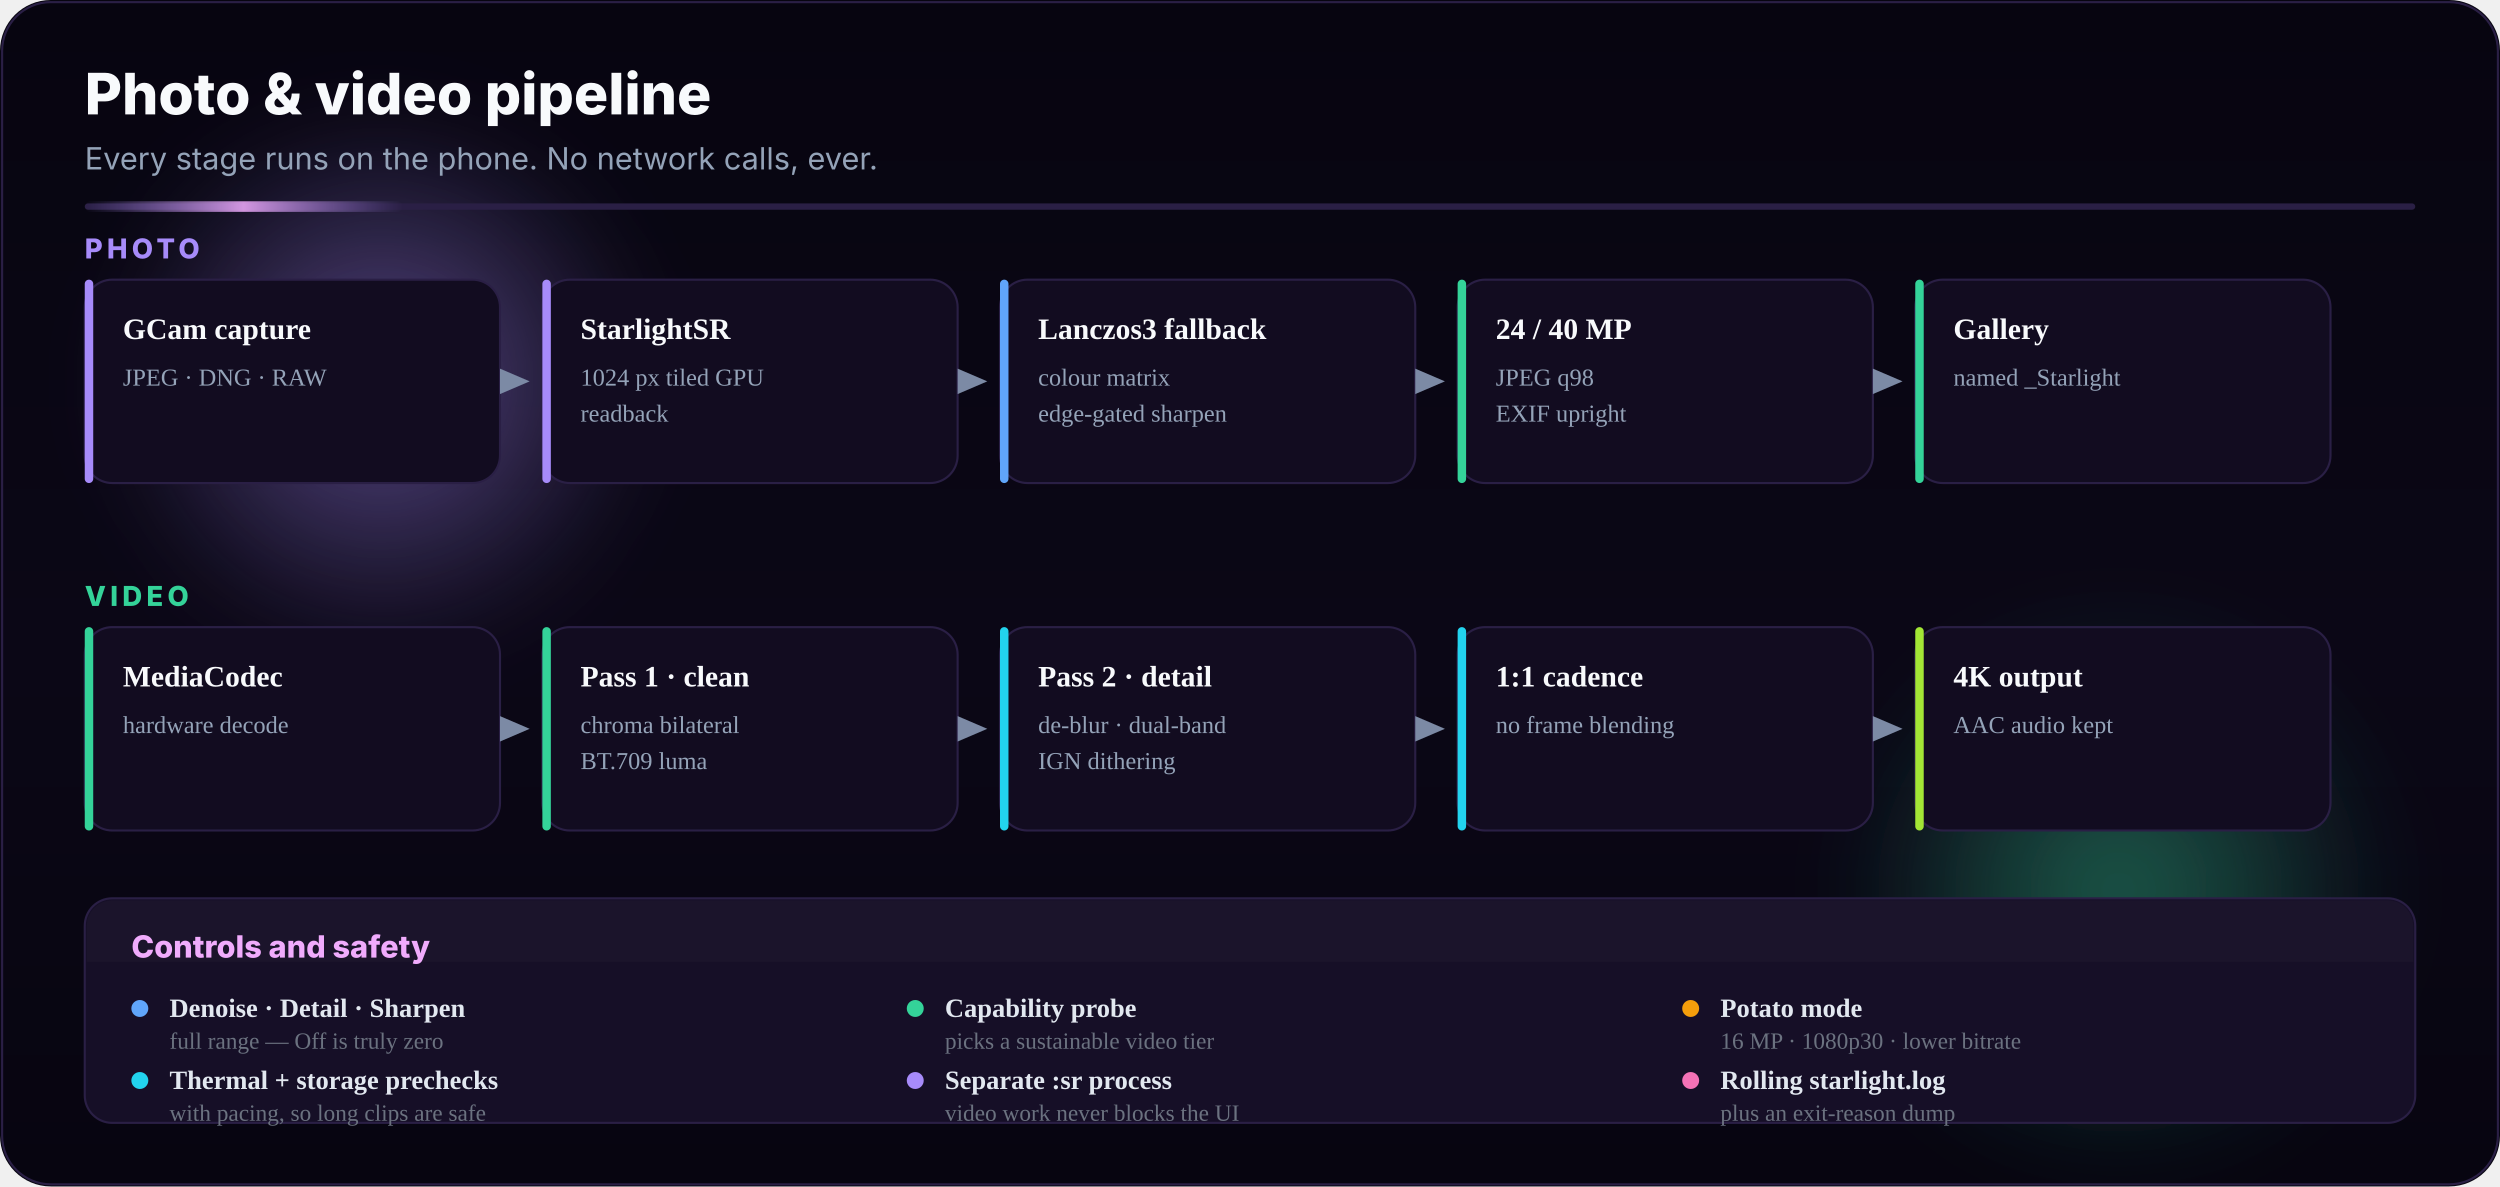
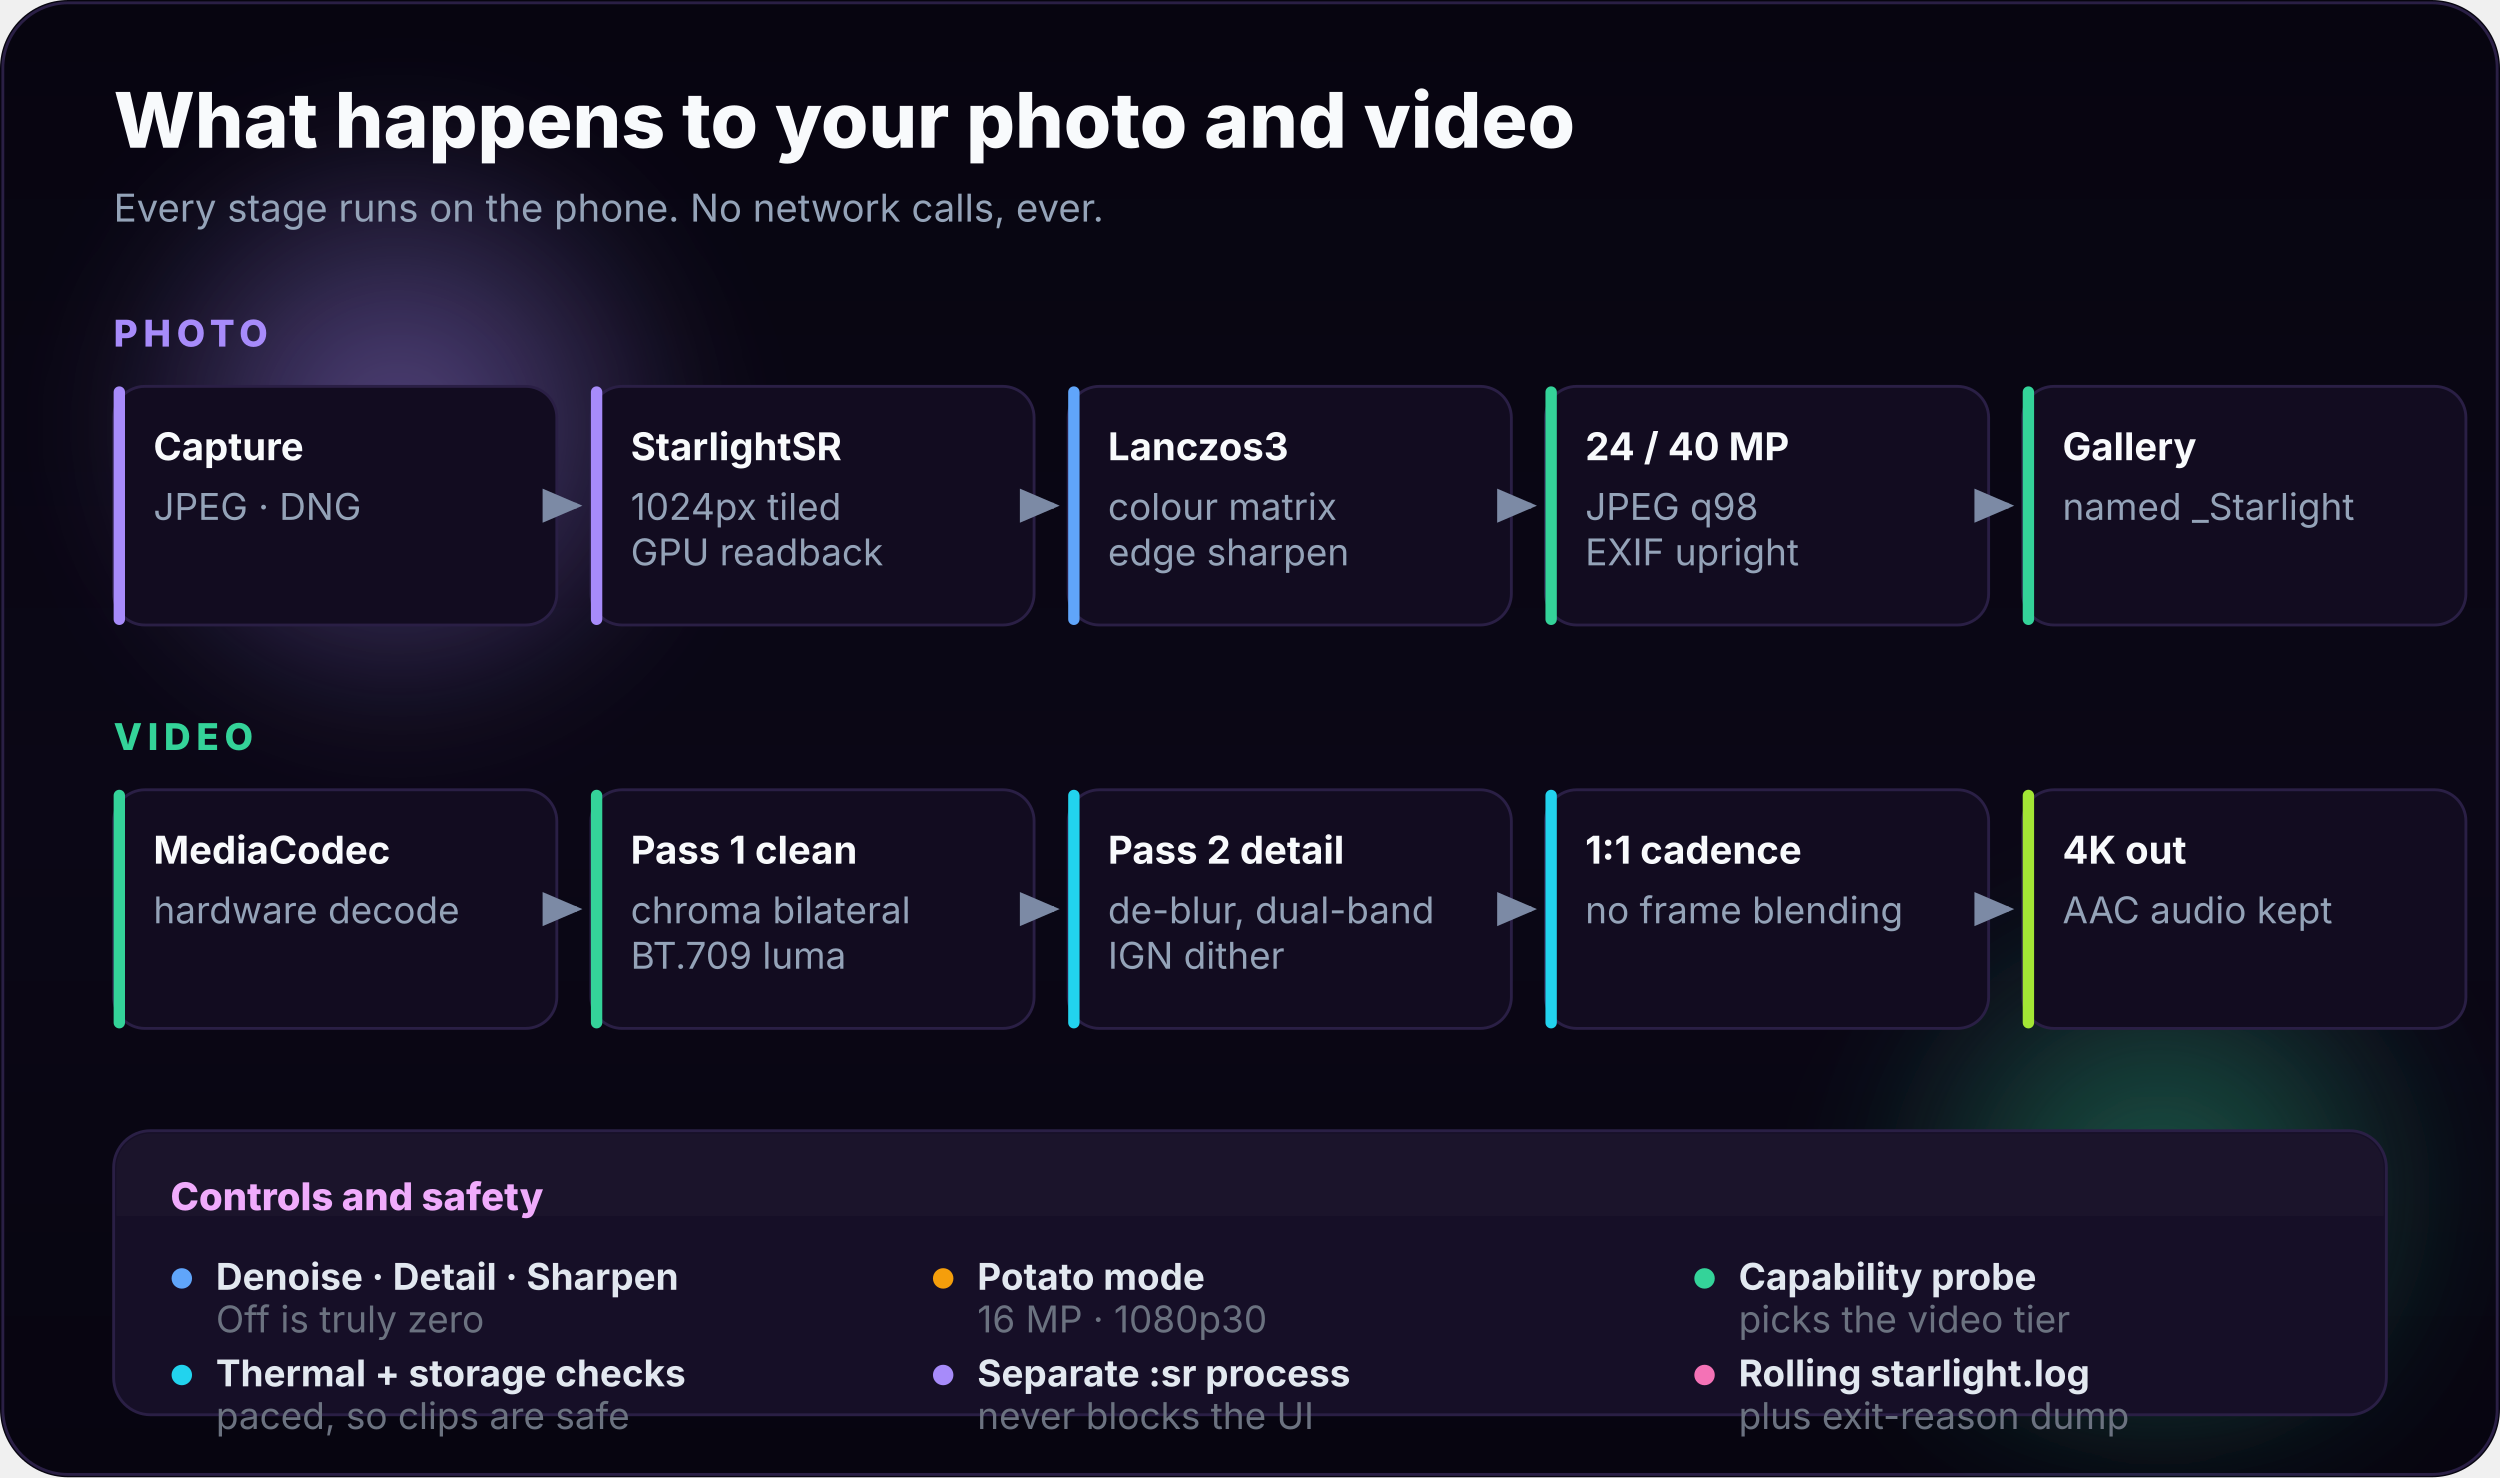
- <svg xmlns="http://www.w3.org/2000/svg" width="1180" height="560" viewBox="0 0 1180 560" role="img" aria-label="Animated diagram of the Starlight photo and video pipeline">
-   <rect width="1180" height="560" rx="24" fill="url(#bg)" />
-   <rect x="1" y="1" width="1178" height="558" rx="23" fill="none" stroke="#2a1f45" />
+ <svg xmlns="http://www.w3.org/2000/svg" width="880" height="520" viewBox="0 0 880 520" role="img" aria-label="Animated diagram of the Starlight photo and video pipeline">
+   <rect width="880" height="520" rx="24" fill="url(#bg)" />
+   <rect x="1" y="1" width="878" height="518" rx="23" fill="none" stroke="#2a1f45" />
  <defs>
    <linearGradient id="bg" x1="0" y1="0" x2="0" y2="1">
      <stop offset="0" stop-color="#070510" />
      <stop offset=".55" stop-color="#0b0716" />
      <stop offset="1" stop-color="#070510" />
    </linearGradient>
    <linearGradient id="rail" x1="0" y1="0" x2="1" y2="0">
      <stop offset="0" stop-color="#a78bfa" stop-opacity="0" />
      <stop offset=".5" stop-color="#f0abfc" stop-opacity=".85" />
      <stop offset="1" stop-color="#a78bfa" stop-opacity="0" />
    </linearGradient>
    <linearGradient id="photo" x1="0" y1="0" x2="1" y2="0">
      <stop offset="0" stop-color="#a78bfa" />
      <stop offset="1" stop-color="#60a5fa" />
    </linearGradient>
    <linearGradient id="video" x1="0" y1="0" x2="1" y2="0">
      <stop offset="0" stop-color="#34d399" />
      <stop offset="1" stop-color="#22d3ee" />
    </linearGradient>
    <linearGradient id="warm" x1="0" y1="0" x2="1" y2="0">
      <stop offset="0" stop-color="#f59e0b" />
      <stop offset="1" stop-color="#f472b6" />
    </linearGradient>
    <radialGradient id="halo" cx=".5" cy=".5" r=".5">
      <stop offset="0" stop-color="#a78bfa" stop-opacity=".5" />
      <stop offset="1" stop-color="#a78bfa" stop-opacity="0" />
    </radialGradient>
    <radialGradient id="haloMint" cx=".5" cy=".5" r=".5">
      <stop offset="0" stop-color="#34d399" stop-opacity=".42" />
      <stop offset="1" stop-color="#34d399" stop-opacity="0" />
    </radialGradient>
    <filter id="soft" x="-40%" y="-40%" width="180%" height="180%">
      <feGaussianBlur stdDeviation="20" />
    </filter>
    <marker id="ar" markerWidth="9" markerHeight="9" refX="7" refY="3" orient="auto">
      <path d="M0,0 L0,6 L7,3 z" fill="#7c8aa5" />
    </marker>
    <style>
      .rise   { animation: rise 3.4s ease-in-out infinite; }
      @keyframes rise   { 0%,100% { opacity:.62 } 50% { opacity:1 } }
      .d1{animation-delay:.3s}.d2{animation-delay:.6s}.d3{animation-delay:.9s}
      .d4{animation-delay:1.2s}.d5{animation-delay:1.5s}.d6{animation-delay:1.8s}
      .d7{animation-delay:2.1s}.d8{animation-delay:2.4s}

      .dash   { stroke-dasharray:6 8; animation: dash 1.7s linear infinite; }
      @keyframes dash { to { stroke-dashoffset:-28 } }

      .tick   { stroke-dasharray:56; stroke-dashoffset:56;
                animation: tick 3.6s cubic-bezier(.65,0,.35,1) infinite; }
      @keyframes tick { 0%{stroke-dashoffset:56} 40%,74%{stroke-dashoffset:0}
                        100%{stroke-dashoffset:56} }
      .k1{animation-delay:.35s}.k2{animation-delay:.7s}.k3{animation-delay:1.05s}
      .k4{animation-delay:1.4s}.k5{animation-delay:1.75s}.k6{animation-delay:2.1s}

      .glow  { animation: glow 4s ease-in-out infinite; }
      @keyframes glow { 0%,100%{opacity:.26} 50%{opacity:.92} }

      .sweep { animation: sweep 5.2s cubic-bezier(.4,0,.6,1) infinite; }
      @keyframes sweep { 0%{transform:translateX(-200px)} 100%{transform:translateX(1300px)} }

      .drift { animation: drift 17s ease-in-out infinite; }
      @keyframes drift { 0%,100%{transform:translate(0,0)} 50%{transform:translate(38px,-22px)} }

      .lift  { animation: lift 5.4s ease-in-out infinite; }
      @keyframes lift { 0%,100%{transform:translateY(0)} 50%{transform:translateY(-5px)} }

      .spin  { animation: spin 30s linear infinite; }
      @keyframes spin { to { transform: rotate(360deg) } }

      .ring  { animation: ring 4.4s ease-in-out infinite; }
      @keyframes ring { 0%,100%{opacity:.32;transform:scale(1)}
                        50%{opacity:.8;transform:scale(1.06)} }

      .tw    { animation: tw 3.6s ease-in-out infinite; }
      @keyframes tw { 0%,100%{opacity:.14} 50%{opacity:.92} }

      @media (prefers-reduced-motion: reduce) { * { animation: none !important } }</style>
  </defs>
  <g filter="url(#soft)">
-     <circle class="drift" cx="180" cy="180" r="130" fill="url(#halo)" />
-     <circle class="drift d4" cx="1000" cy="420" r="130" fill="url(#haloMint)" />
+     <circle class="drift" cx="140" cy="150" r="110" fill="url(#halo)" />
+     <circle class="drift d4" cx="760" cy="420" r="110" fill="url(#haloMint)" />
  </g>
-   <text x="40" y="54" font-family="Inter, 'Segoe UI', -apple-system, Helvetica, Arial, sans-serif" font-size="27" font-weight="800" fill="#f8fafc">Photo &amp; video pipeline</text>
-   <text x="40" y="80" font-family="Inter, 'Segoe UI', -apple-system, Helvetica, Arial, sans-serif" font-size="14.5" font-weight="400" fill="#94a3b8">Every stage runs on the phone. No network calls, ever.</text>
-   <rect x="40" y="96" width="1100" height="3" rx="1.5" fill="#2a1f45" />
-   <rect class="sweep" x="40" y="95" width="150" height="5" rx="2.5" fill="url(#rail)" />
+   <text x="40" y="52" font-family="Inter, 'Segoe UI', -apple-system, Helvetica, Arial, sans-serif" font-size="27" font-weight="800" fill="#f8fafc">What happens to your photo and video</text>
+   <text x="40" y="78" font-family="Inter, 'Segoe UI', -apple-system, Helvetica, Arial, sans-serif" font-size="13.5" font-weight="400" fill="#94a3b8">Every stage runs on the phone. No network calls, ever.</text>
  <text x="40" y="122" font-family="Inter, 'Segoe UI', -apple-system, Helvetica, Arial, sans-serif" font-size="13" font-weight="800" fill="#a78bfa" letter-spacing="2">PHOTO</text>
-   <g class="rise d1">
-     <rect x="40" y="132" width="196" height="96" rx="13" fill="#120c20" stroke="#2a1f45" />
-     <rect x="40" y="132" width="4" height="96" rx="2" fill="#a78bfa" />
-     <text x="58" y="160" font-family="" font-size="14" font-weight="700" fill="#f8fafc">GCam capture</text>
-     <text x="58" y="182" font-family="" font-size="11.5" fill="#94a3b8">JPEG · DNG · RAW</text>
+   <g class="rise d2">
+     <rect x="40" y="136" width="156" height="84" rx="11" fill="#120c20" stroke="#2a1f45" />
+     <rect x="40" y="136" width="4" height="84" rx="2" fill="#a78bfa" />
+     <text x="54" y="162" font-family="Inter, 'Segoe UI', sans-serif" font-size="13.5" font-weight="700" fill="#f8fafc">Capture</text>
+     <text x="54" y="183" font-family="Inter, 'Segoe UI', sans-serif" font-size="13" fill="#94a3b8">JPEG · DNG</text>
  </g>
-   <path class="dash d1" d="M238 180 H250" stroke="#7c8aa5" stroke-width="2" fill="none" marker-end="url(#ar)" />
-   <g class="rise d2">
-     <rect x="256" y="132" width="196" height="96" rx="13" fill="#120c20" stroke="#2a1f45" />
-     <rect x="256" y="132" width="4" height="96" rx="2" fill="#a78bfa" />
-     <text x="274" y="160" font-family="" font-size="14" font-weight="700" fill="#f8fafc">StarlightSR</text>
-     <text x="274" y="182" font-family="" font-size="11.5" fill="#94a3b8">1024 px tiled GPU</text>
-     <text x="274" y="199" font-family="" font-size="11.5" fill="#94a3b8">readback</text>
+   <path class="dash d1" d="M197 178 H205" stroke="#7c8aa5" stroke-width="2" fill="none" marker-end="url(#ar)" />
+   <g class="rise d3">
+     <rect x="208" y="136" width="156" height="84" rx="11" fill="#120c20" stroke="#2a1f45" />
+     <rect x="208" y="136" width="4" height="84" rx="2" fill="#a78bfa" />
+     <text x="222" y="162" font-family="Inter, 'Segoe UI', sans-serif" font-size="13.5" font-weight="700" fill="#f8fafc">StarlightSR</text>
+     <text x="222" y="183" font-family="Inter, 'Segoe UI', sans-serif" font-size="13" fill="#94a3b8">1024px tiled</text>
+     <text x="222" y="199" font-family="Inter, 'Segoe UI', sans-serif" font-size="13" fill="#94a3b8">GPU readback</text>
  </g>
-   <path class="dash d2" d="M454 180 H466" stroke="#7c8aa5" stroke-width="2" fill="none" marker-end="url(#ar)" />
-   <g class="rise d3">
-     <rect x="472" y="132" width="196" height="96" rx="13" fill="#120c20" stroke="#2a1f45" />
-     <rect x="472" y="132" width="4" height="96" rx="2" fill="#60a5fa" />
-     <text x="490" y="160" font-family="" font-size="14" font-weight="700" fill="#f8fafc">Lanczos3 fallback</text>
-     <text x="490" y="182" font-family="" font-size="11.5" fill="#94a3b8">colour matrix</text>
-     <text x="490" y="199" font-family="" font-size="11.5" fill="#94a3b8">edge-gated sharpen</text>
+   <path class="dash d2" d="M365 178 H373" stroke="#7c8aa5" stroke-width="2" fill="none" marker-end="url(#ar)" />
+   <g class="rise d4">
+     <rect x="376" y="136" width="156" height="84" rx="11" fill="#120c20" stroke="#2a1f45" />
+     <rect x="376" y="136" width="4" height="84" rx="2" fill="#60a5fa" />
+     <text x="390" y="162" font-family="Inter, 'Segoe UI', sans-serif" font-size="13.5" font-weight="700" fill="#f8fafc">Lanczos3</text>
+     <text x="390" y="183" font-family="Inter, 'Segoe UI', sans-serif" font-size="13" fill="#94a3b8">colour matrix</text>
+     <text x="390" y="199" font-family="Inter, 'Segoe UI', sans-serif" font-size="13" fill="#94a3b8">edge sharpen</text>
  </g>
-   <path class="dash d3" d="M670 180 H682" stroke="#7c8aa5" stroke-width="2" fill="none" marker-end="url(#ar)" />
+   <path class="dash d3" d="M533 178 H541" stroke="#7c8aa5" stroke-width="2" fill="none" marker-end="url(#ar)" />
+   <g class="rise d5">
+     <rect x="544" y="136" width="156" height="84" rx="11" fill="#120c20" stroke="#2a1f45" />
+     <rect x="544" y="136" width="4" height="84" rx="2" fill="#34d399" />
+     <text x="558" y="162" font-family="Inter, 'Segoe UI', sans-serif" font-size="13.5" font-weight="700" fill="#f8fafc">24 / 40 MP</text>
+     <text x="558" y="183" font-family="Inter, 'Segoe UI', sans-serif" font-size="13" fill="#94a3b8">JPEG q98</text>
+     <text x="558" y="199" font-family="Inter, 'Segoe UI', sans-serif" font-size="13" fill="#94a3b8">EXIF upright</text>
+   </g>
+   <path class="dash d4" d="M701 178 H709" stroke="#7c8aa5" stroke-width="2" fill="none" marker-end="url(#ar)" />
+   <g class="rise d6">
+     <rect x="712" y="136" width="156" height="84" rx="11" fill="#120c20" stroke="#2a1f45" />
+     <rect x="712" y="136" width="4" height="84" rx="2" fill="#34d399" />
+     <text x="726" y="162" font-family="Inter, 'Segoe UI', sans-serif" font-size="13.5" font-weight="700" fill="#f8fafc">Gallery</text>
+     <text x="726" y="183" font-family="Inter, 'Segoe UI', sans-serif" font-size="13" fill="#94a3b8">named _Starlight</text>
+   </g>
+   <text x="40" y="264" font-family="Inter, 'Segoe UI', -apple-system, Helvetica, Arial, sans-serif" font-size="13" font-weight="800" fill="#34d399" letter-spacing="2">VIDEO</text>
  <g class="rise d4">
-     <rect x="688" y="132" width="196" height="96" rx="13" fill="#120c20" stroke="#2a1f45" />
-     <rect x="688" y="132" width="4" height="96" rx="2" fill="#34d399" />
-     <text x="706" y="160" font-family="" font-size="14" font-weight="700" fill="#f8fafc">24 / 40 MP</text>
-     <text x="706" y="182" font-family="" font-size="11.5" fill="#94a3b8">JPEG q98</text>
-     <text x="706" y="199" font-family="" font-size="11.5" fill="#94a3b8">EXIF upright</text>
+     <rect x="40" y="278" width="156" height="84" rx="11" fill="#120c20" stroke="#2a1f45" />
+     <rect x="40" y="278" width="4" height="84" rx="2" fill="#34d399" />
+     <text x="54" y="304" font-family="Inter, 'Segoe UI', sans-serif" font-size="13.5" font-weight="700" fill="#f8fafc">MediaCodec</text>
+     <text x="54" y="325" font-family="Inter, 'Segoe UI', sans-serif" font-size="13" fill="#94a3b8">hardware decode</text>
  </g>
-   <path class="dash d4" d="M886 180 H898" stroke="#7c8aa5" stroke-width="2" fill="none" marker-end="url(#ar)" />
+   <path class="dash d1" d="M197 320 H205" stroke="#7c8aa5" stroke-width="2" fill="none" marker-end="url(#ar)" />
  <g class="rise d5">
-     <rect x="904" y="132" width="196" height="96" rx="13" fill="#120c20" stroke="#2a1f45" />
-     <rect x="904" y="132" width="4" height="96" rx="2" fill="#34d399" />
-     <text x="922" y="160" font-family="" font-size="14" font-weight="700" fill="#f8fafc">Gallery</text>
-     <text x="922" y="182" font-family="" font-size="11.5" fill="#94a3b8">named _Starlight</text>
+     <rect x="208" y="278" width="156" height="84" rx="11" fill="#120c20" stroke="#2a1f45" />
+     <rect x="208" y="278" width="4" height="84" rx="2" fill="#34d399" />
+     <text x="222" y="304" font-family="Inter, 'Segoe UI', sans-serif" font-size="13.5" font-weight="700" fill="#f8fafc">Pass 1 clean</text>
+     <text x="222" y="325" font-family="Inter, 'Segoe UI', sans-serif" font-size="13" fill="#94a3b8">chroma bilateral</text>
+     <text x="222" y="341" font-family="Inter, 'Segoe UI', sans-serif" font-size="13" fill="#94a3b8">BT.709 luma</text>
  </g>
-   <text x="40" y="286" font-family="Inter, 'Segoe UI', -apple-system, Helvetica, Arial, sans-serif" font-size="13" font-weight="800" fill="#34d399" letter-spacing="2">VIDEO</text>
-   <g class="rise d2">
-     <rect x="40" y="296" width="196" height="96" rx="13" fill="#120c20" stroke="#2a1f45" />
-     <rect x="40" y="296" width="4" height="96" rx="2" fill="#34d399" />
-     <text x="58" y="324" font-family="" font-size="14" font-weight="700" fill="#f8fafc">MediaCodec</text>
-     <text x="58" y="346" font-family="" font-size="11.5" fill="#94a3b8">hardware decode</text>
+   <path class="dash d2" d="M365 320 H373" stroke="#7c8aa5" stroke-width="2" fill="none" marker-end="url(#ar)" />
+   <g class="rise d6">
+     <rect x="376" y="278" width="156" height="84" rx="11" fill="#120c20" stroke="#2a1f45" />
+     <rect x="376" y="278" width="4" height="84" rx="2" fill="#22d3ee" />
+     <text x="390" y="304" font-family="Inter, 'Segoe UI', sans-serif" font-size="13.5" font-weight="700" fill="#f8fafc">Pass 2 detail</text>
+     <text x="390" y="325" font-family="Inter, 'Segoe UI', sans-serif" font-size="13" fill="#94a3b8">de-blur, dual-band</text>
+     <text x="390" y="341" font-family="Inter, 'Segoe UI', sans-serif" font-size="13" fill="#94a3b8">IGN dither</text>
  </g>
-   <path class="dash d1" d="M238 344 H250" stroke="#7c8aa5" stroke-width="2" fill="none" marker-end="url(#ar)" />
-   <g class="rise d3">
-     <rect x="256" y="296" width="196" height="96" rx="13" fill="#120c20" stroke="#2a1f45" />
-     <rect x="256" y="296" width="4" height="96" rx="2" fill="#34d399" />
-     <text x="274" y="324" font-family="" font-size="14" font-weight="700" fill="#f8fafc">Pass 1 · clean</text>
-     <text x="274" y="346" font-family="" font-size="11.5" fill="#94a3b8">chroma bilateral</text>
-     <text x="274" y="363" font-family="" font-size="11.5" fill="#94a3b8">BT.709 luma</text>
+   <path class="dash d3" d="M533 320 H541" stroke="#7c8aa5" stroke-width="2" fill="none" marker-end="url(#ar)" />
+   <g class="rise d7">
+     <rect x="544" y="278" width="156" height="84" rx="11" fill="#120c20" stroke="#2a1f45" />
+     <rect x="544" y="278" width="4" height="84" rx="2" fill="#22d3ee" />
+     <text x="558" y="304" font-family="Inter, 'Segoe UI', sans-serif" font-size="13.5" font-weight="700" fill="#f8fafc">1:1 cadence</text>
+     <text x="558" y="325" font-family="Inter, 'Segoe UI', sans-serif" font-size="13" fill="#94a3b8">no frame blending</text>
  </g>
-   <path class="dash d2" d="M454 344 H466" stroke="#7c8aa5" stroke-width="2" fill="none" marker-end="url(#ar)" />
-   <g class="rise d4">
-     <rect x="472" y="296" width="196" height="96" rx="13" fill="#120c20" stroke="#2a1f45" />
-     <rect x="472" y="296" width="4" height="96" rx="2" fill="#22d3ee" />
-     <text x="490" y="324" font-family="" font-size="14" font-weight="700" fill="#f8fafc">Pass 2 · detail</text>
-     <text x="490" y="346" font-family="" font-size="11.5" fill="#94a3b8">de-blur · dual-band</text>
-     <text x="490" y="363" font-family="" font-size="11.5" fill="#94a3b8">IGN dithering</text>
+   <path class="dash d4" d="M701 320 H709" stroke="#7c8aa5" stroke-width="2" fill="none" marker-end="url(#ar)" />
+   <g class="rise d8">
+     <rect x="712" y="278" width="156" height="84" rx="11" fill="#120c20" stroke="#2a1f45" />
+     <rect x="712" y="278" width="4" height="84" rx="2" fill="#a3e635" />
+     <text x="726" y="304" font-family="Inter, 'Segoe UI', sans-serif" font-size="13.5" font-weight="700" fill="#f8fafc">4K out</text>
+     <text x="726" y="325" font-family="Inter, 'Segoe UI', sans-serif" font-size="13" fill="#94a3b8">AAC audio kept</text>
  </g>
-   <path class="dash d3" d="M670 344 H682" stroke="#7c8aa5" stroke-width="2" fill="none" marker-end="url(#ar)" />
-   <g class="rise d5">
-     <rect x="688" y="296" width="196" height="96" rx="13" fill="#120c20" stroke="#2a1f45" />
-     <rect x="688" y="296" width="4" height="96" rx="2" fill="#22d3ee" />
-     <text x="706" y="324" font-family="" font-size="14" font-weight="700" fill="#f8fafc">1:1 cadence</text>
-     <text x="706" y="346" font-family="" font-size="11.5" fill="#94a3b8">no frame blending</text>
-   </g>
-   <path class="dash d4" d="M886 344 H898" stroke="#7c8aa5" stroke-width="2" fill="none" marker-end="url(#ar)" />
-   <g class="rise d6">
-     <rect x="904" y="296" width="196" height="96" rx="13" fill="#120c20" stroke="#2a1f45" />
-     <rect x="904" y="296" width="4" height="96" rx="2" fill="#a3e635" />
-     <text x="922" y="324" font-family="" font-size="14" font-weight="700" fill="#f8fafc">4K output</text>
-     <text x="922" y="346" font-family="" font-size="11.5" fill="#94a3b8">AAC audio kept</text>
-   </g>
-   <rect x="40" y="424" width="1100" height="106" rx="13" fill="#160f27" stroke="#2a1f45" />
-   <path d="M53 425 H1127 a12 12 0 0 1 12 12 V454 H41 V437 a12 12 0 0 1 12 -12 Z" fill="#ffffff" opacity=".022" />
-   <text x="62" y="452" font-family="Inter, 'Segoe UI', -apple-system, Helvetica, Arial, sans-serif" font-size="14.5" font-weight="800" fill="#f0abfc">Controls and safety</text>
-   <circle cx="66" cy="476" r="4" fill="#60a5fa" />
-   <text x="80" y="480" font-family="" font-size="12.5" font-weight="700" fill="#e2e8f0">Denoise · Detail · Sharpen</text>
-   <text x="80" y="495" font-family="" font-size="11" fill="#6b7280">full range — Off is truly zero</text>
-   <circle cx="432" cy="476" r="4" fill="#34d399" />
-   <text x="446" y="480" font-family="" font-size="12.5" font-weight="700" fill="#e2e8f0">Capability probe</text>
-   <text x="446" y="495" font-family="" font-size="11" fill="#6b7280">picks a sustainable video tier</text>
-   <circle cx="798" cy="476" r="4" fill="#f59e0b" />
-   <text x="812" y="480" font-family="" font-size="12.5" font-weight="700" fill="#e2e8f0">Potato mode</text>
-   <text x="812" y="495" font-family="" font-size="11" fill="#6b7280">16 MP · 1080p30 · lower bitrate</text>
-   <circle cx="66" cy="510" r="4" fill="#22d3ee" />
-   <text x="80" y="514" font-family="" font-size="12.5" font-weight="700" fill="#e2e8f0">Thermal + storage prechecks</text>
-   <text x="80" y="529" font-family="" font-size="11" fill="#6b7280">with pacing, so long clips are safe</text>
-   <circle cx="432" cy="510" r="4" fill="#a78bfa" />
-   <text x="446" y="514" font-family="" font-size="12.5" font-weight="700" fill="#e2e8f0">Separate :sr process</text>
-   <text x="446" y="529" font-family="" font-size="11" fill="#6b7280">video work never blocks the UI</text>
-   <circle cx="798" cy="510" r="4" fill="#f472b6" />
-   <text x="812" y="514" font-family="" font-size="12.5" font-weight="700" fill="#e2e8f0">Rolling starlight.log</text>
-   <text x="812" y="529" font-family="" font-size="11" fill="#6b7280">plus an exit-reason dump</text>
+   <rect x="40" y="398" width="800" height="100" rx="13" fill="#160f27" stroke="#2a1f45" />
+   <path d="M53 399 H827 a12 12 0 0 1 12 12 V428 H41 V411 a12 12 0 0 1 12 -12 Z" fill="#ffffff" opacity=".022" />
+   <text x="60" y="426" font-family="Inter, 'Segoe UI', -apple-system, Helvetica, Arial, sans-serif" font-size="13.5" font-weight="800" fill="#f0abfc">Controls and safety</text>
+   <circle cx="64" cy="450" r="3.6" fill="#60a5fa" />
+   <text x="76" y="454" font-family="Inter, 'Segoe UI', sans-serif" font-size="13" font-weight="700" fill="#e2e8f0">Denoise · Detail · Sharpen</text>
+   <text x="76" y="469" font-family="Inter, 'Segoe UI', sans-serif" font-size="13" fill="#6b7280">Off is truly zero</text>
+   <circle cx="332" cy="450" r="3.6" fill="#f59e0b" />
+   <text x="344" y="454" font-family="Inter, 'Segoe UI', sans-serif" font-size="13" font-weight="700" fill="#e2e8f0">Potato mode</text>
+   <text x="344" y="469" font-family="Inter, 'Segoe UI', sans-serif" font-size="13" fill="#6b7280">16 MP · 1080p30</text>
+   <circle cx="600" cy="450" r="3.6" fill="#34d399" />
+   <text x="612" y="454" font-family="Inter, 'Segoe UI', sans-serif" font-size="13" font-weight="700" fill="#e2e8f0">Capability probe</text>
+   <text x="612" y="469" font-family="Inter, 'Segoe UI', sans-serif" font-size="13" fill="#6b7280">picks the video tier</text>
+   <circle cx="64" cy="484" r="3.6" fill="#22d3ee" />
+   <text x="76" y="488" font-family="Inter, 'Segoe UI', sans-serif" font-size="13" font-weight="700" fill="#e2e8f0">Thermal + storage checks</text>
+   <text x="76" y="503" font-family="Inter, 'Segoe UI', sans-serif" font-size="13" fill="#6b7280">paced, so clips are safe</text>
+   <circle cx="332" cy="484" r="3.6" fill="#a78bfa" />
+   <text x="344" y="488" font-family="Inter, 'Segoe UI', sans-serif" font-size="13" font-weight="700" fill="#e2e8f0">Separate :sr process</text>
+   <text x="344" y="503" font-family="Inter, 'Segoe UI', sans-serif" font-size="13" fill="#6b7280">never blocks the UI</text>
+   <circle cx="600" cy="484" r="3.6" fill="#f472b6" />
+   <text x="612" y="488" font-family="Inter, 'Segoe UI', sans-serif" font-size="13" font-weight="700" fill="#e2e8f0">Rolling starlight.log</text>
+   <text x="612" y="503" font-family="Inter, 'Segoe UI', sans-serif" font-size="13" fill="#6b7280">plus exit-reason dump</text>
</svg>
